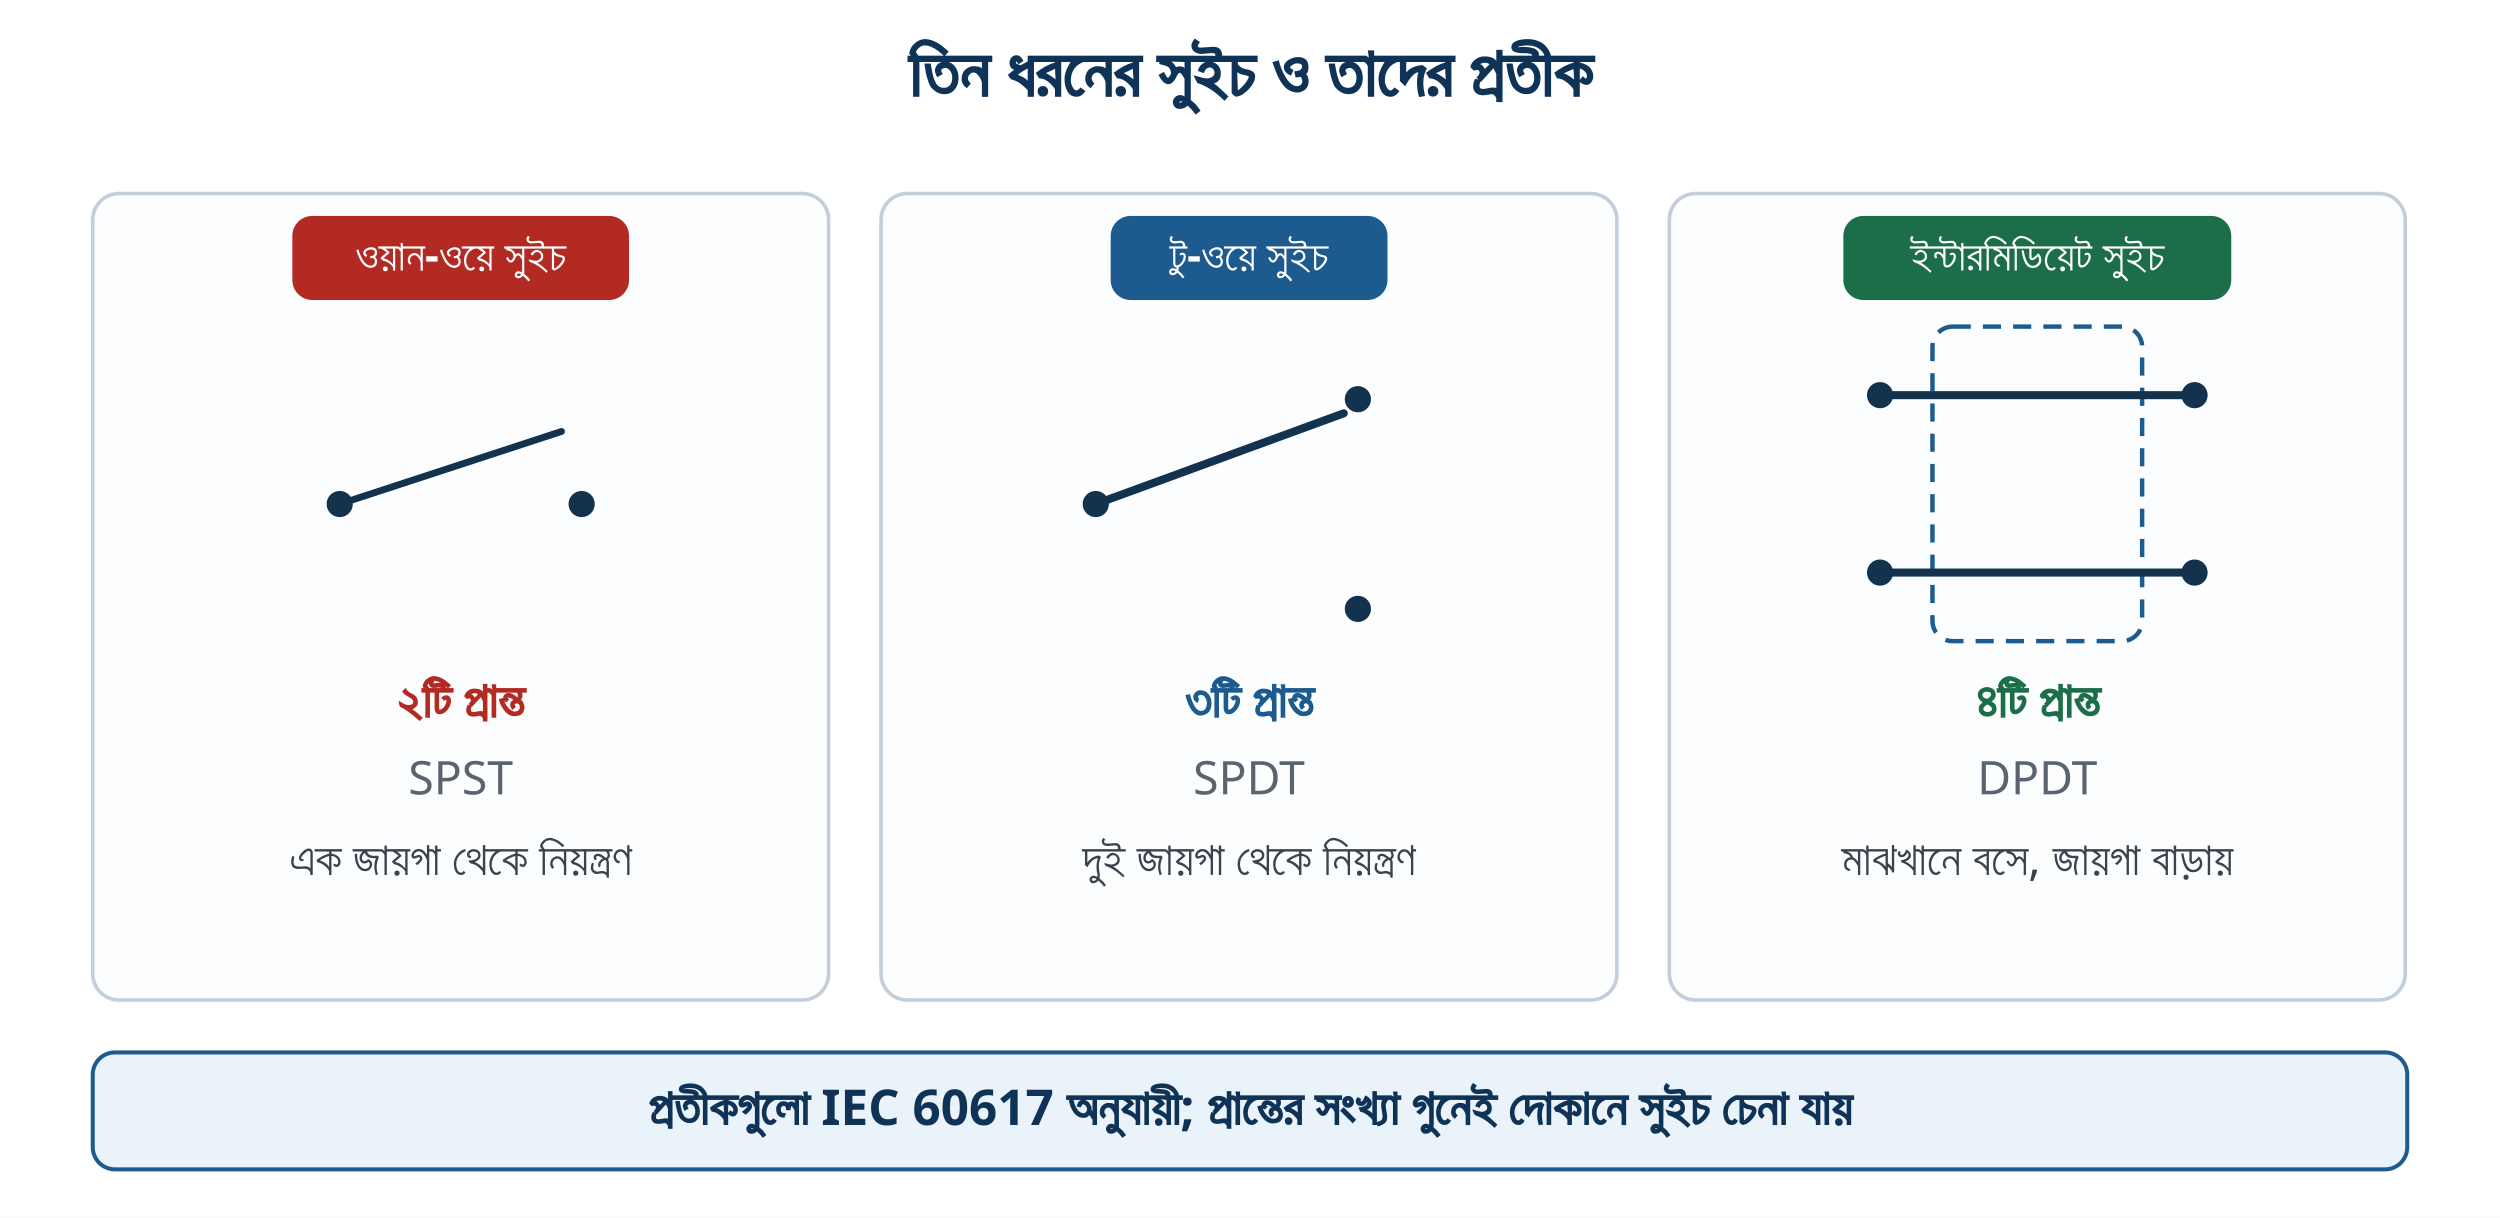
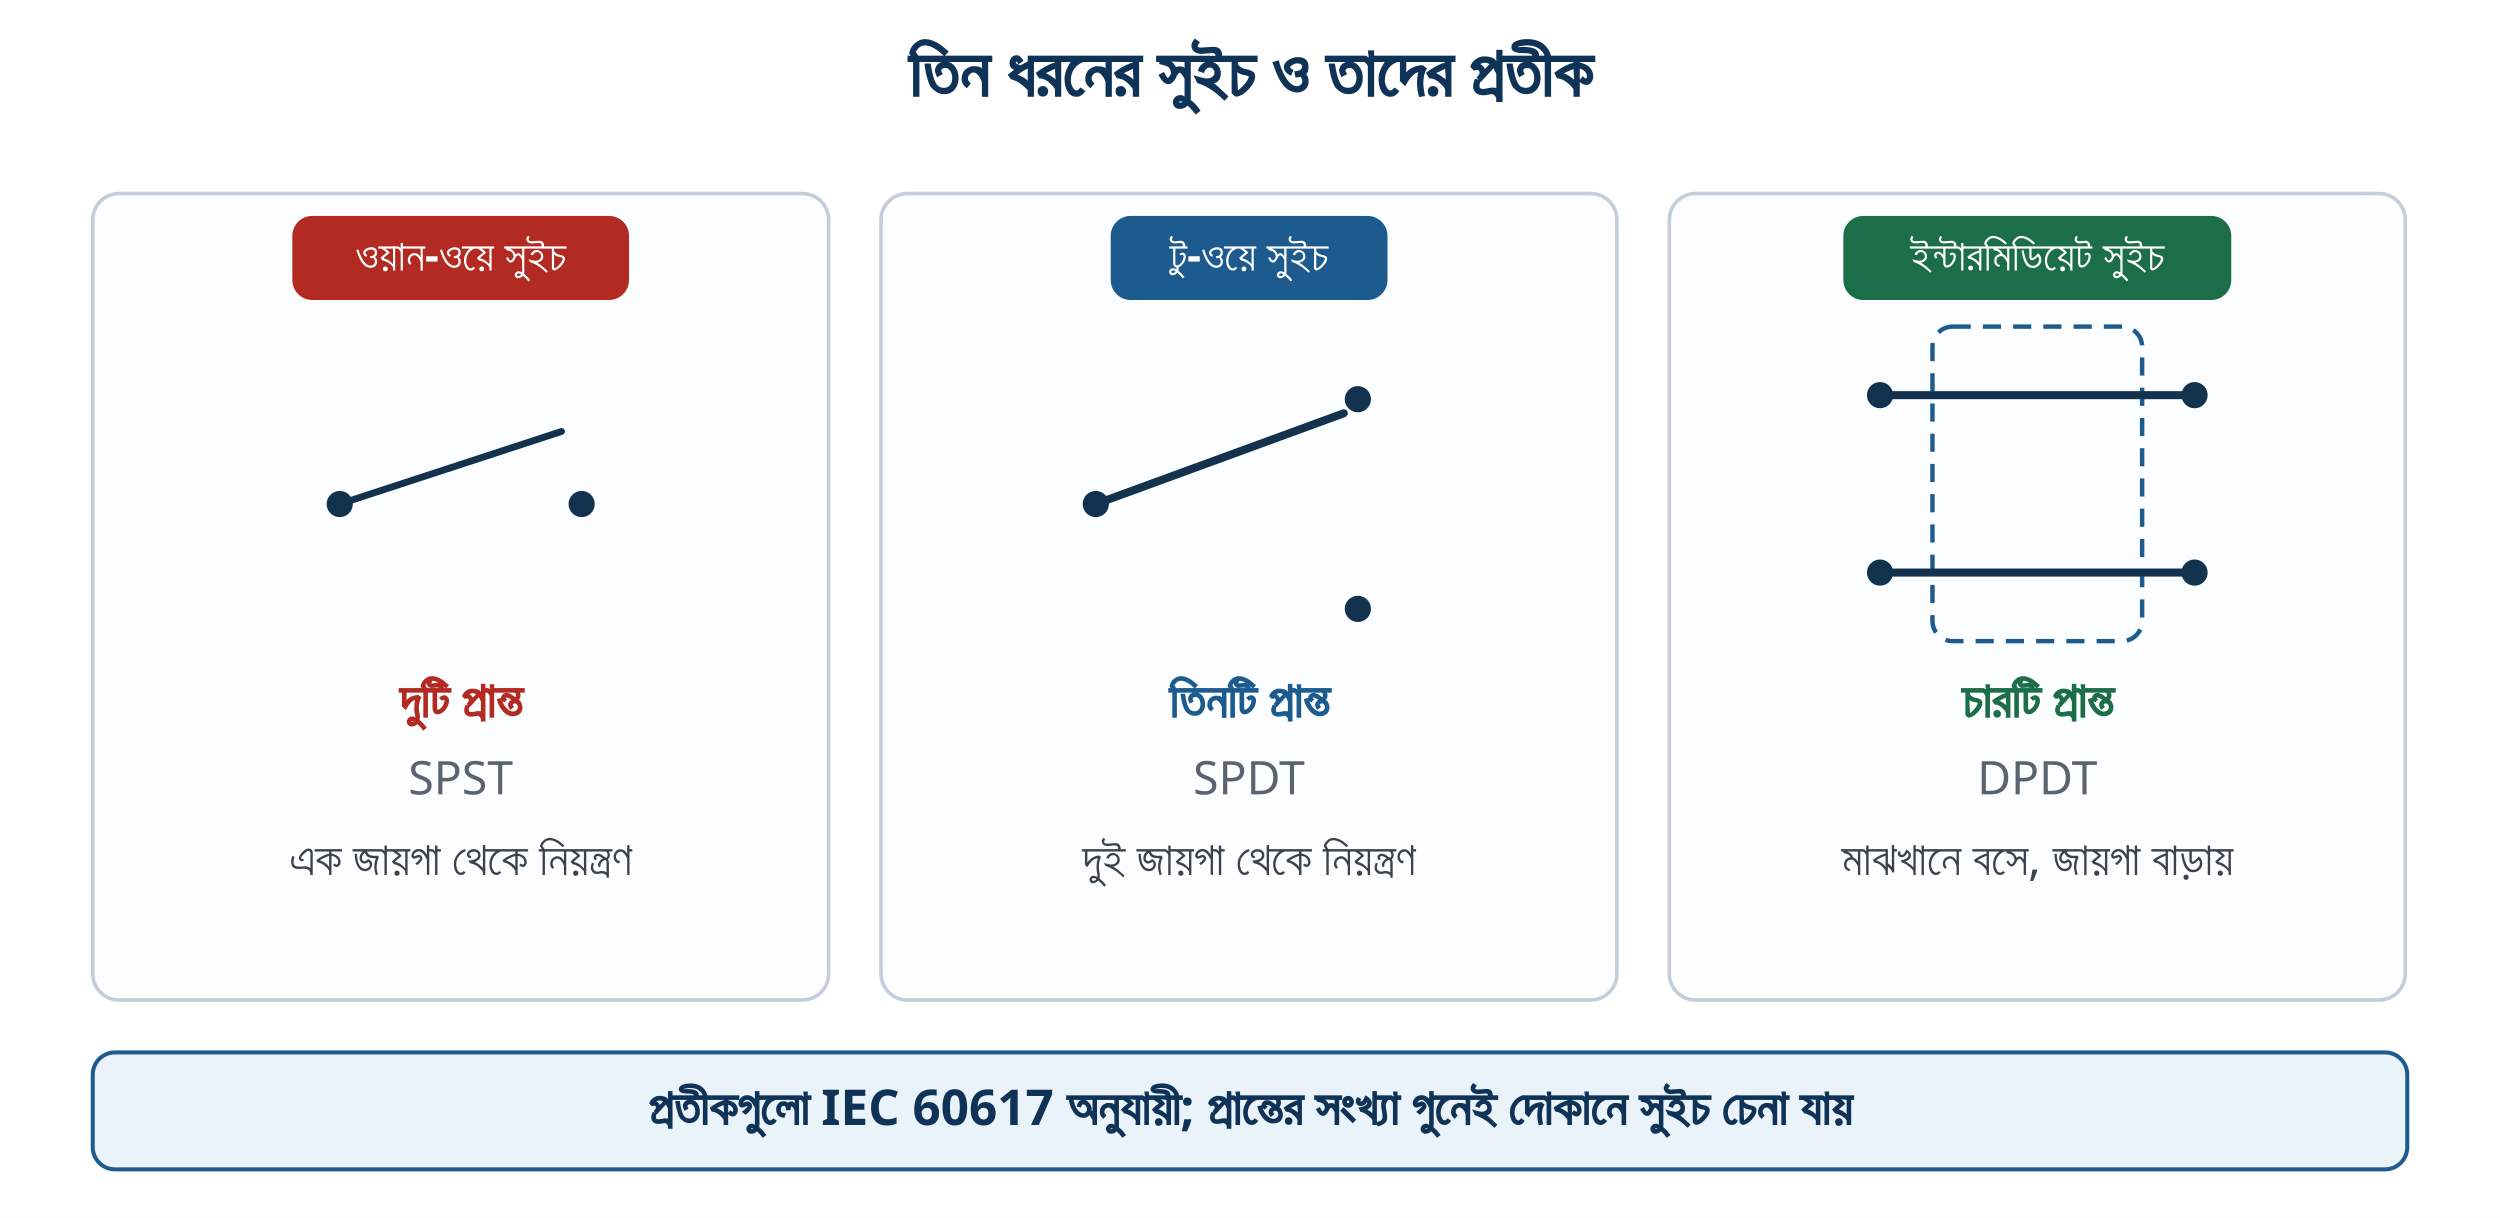
<svg xmlns="http://www.w3.org/2000/svg" width="1240" height="604" viewBox="0 0 1240 604">
  <rect width="1240" height="604" fill="#FFFFFF" />
  <text x="620.0" y="48.0" font-family="Kalpurush" font-size="34" font-weight="700" fill="#0F3357" text-anchor="middle">তিন ধরনের সুইচ ও তাদের প্রতীক</text>
  <rect x="46.0" y="96.0" width="365.0" height="400.0" rx="13" fill="#FCFDFE" stroke="#C3CEDA" stroke-width="1.8" />
  <rect x="145.9" y="108.0" width="165.2" height="39.9" rx="9" fill="#B32A22" stroke="#B32A22" stroke-width="1.8" />
  <text x="228.5" y="134.2" font-family="Kalpurush" font-size="21.5" font-weight="600" fill="#FFFFFF" text-anchor="middle">ওয়ান-ওয়ে সুইচ</text>
  <circle cx="168.5" cy="250.0" r="6.5" fill="#12324D" stroke="none" stroke-width="2" />
  <circle cx="288.5" cy="250.0" r="6.5" fill="#12324D" stroke="none" stroke-width="2" />
  <path d="M 168.5 250 L 278.5 214" fill="none" stroke="#12324D" stroke-width="3.4" stroke-linecap="round" stroke-linejoin="round" />
-   <text x="228.5" y="356.0" font-family="Kalpurush" font-size="24.5" font-weight="700" fill="#B32A22" text-anchor="middle">২টি প্রান্ত</text>
+   <text x="228.5" y="356.0" font-family="Kalpurush" font-size="24.5" font-weight="700" fill="#B32A22" text-anchor="middle">দুটি প্রান্ত</text>
  <text x="228.5" y="394.0" font-family="Kalpurush" font-size="23" font-weight="400" fill="#5A6470" text-anchor="middle">SPST</text>
  <text x="228.5" y="434.0" font-family="Kalpurush" font-size="23" font-weight="400" fill="#39434D" text-anchor="middle">এক জায়গা থেকে নিয়ন্ত্রণ</text>
  <rect x="437.0" y="96.0" width="365.0" height="400.0" rx="13" fill="#FCFDFE" stroke="#C3CEDA" stroke-width="1.8" />
  <rect x="551.8" y="108.0" width="135.5" height="39.9" rx="9" fill="#1D5B8F" stroke="#1D5B8F" stroke-width="1.8" />
  <text x="619.5" y="134.2" font-family="Kalpurush" font-size="21.5" font-weight="600" fill="#FFFFFF" text-anchor="middle">টু-ওয়ে সুইচ</text>
  <circle cx="543.5" cy="250.0" r="6.5" fill="#12324D" stroke="none" stroke-width="2" />
  <circle cx="673.5" cy="198.0" r="6.5" fill="#12324D" stroke="none" stroke-width="2" />
  <circle cx="673.5" cy="302.0" r="6.5" fill="#12324D" stroke="none" stroke-width="2" />
  <path d="M 543.5 250 L 666.5 205" fill="none" stroke="#12324D" stroke-width="4.0" stroke-linecap="round" stroke-linejoin="round" />
-   <text x="619.5" y="356.0" font-family="Kalpurush" font-size="24.5" font-weight="700" fill="#1D5B8F" text-anchor="middle">৩টি প্রান্ত</text>
+   <text x="619.5" y="356.0" font-family="Kalpurush" font-size="24.5" font-weight="700" fill="#1D5B8F" text-anchor="middle">তিনটি প্রান্ত</text>
  <text x="619.5" y="394.0" font-family="Kalpurush" font-size="23" font-weight="400" fill="#5A6470" text-anchor="middle">SPDT</text>
  <text x="619.5" y="434.0" font-family="Kalpurush" font-size="23" font-weight="400" fill="#39434D" text-anchor="middle">দুই জায়গা থেকে নিয়ন্ত্রণ</text>
  <rect x="828.0" y="96.0" width="365.0" height="400.0" rx="13" fill="#FCFDFE" stroke="#C3CEDA" stroke-width="1.8" />
  <rect x="915.2" y="108.0" width="190.6" height="39.9" rx="9" fill="#1B6E47" stroke="#1B6E47" stroke-width="1.8" />
  <text x="1010.5" y="134.2" font-family="Kalpurush" font-size="21.5" font-weight="600" fill="#FFFFFF" text-anchor="middle">ইন্টারমিডিয়েট সুইচ</text>
  <rect x="958.5" y="162.0" width="104.0" height="156.0" rx="10" fill="#FCFDFE" stroke="#1D5B8F" stroke-width="2.2" stroke-dasharray="9 6" />
  <circle cx="932.5" cy="196.0" r="6.5" fill="#12324D" stroke="none" stroke-width="2" />
  <circle cx="1088.5" cy="196.0" r="6.5" fill="#12324D" stroke="none" stroke-width="2" />
  <circle cx="932.5" cy="284.0" r="6.5" fill="#12324D" stroke="none" stroke-width="2" />
  <circle cx="1088.5" cy="284.0" r="6.5" fill="#12324D" stroke="none" stroke-width="2" />
  <path d="M 932.5 196 L 1088.5 196" fill="none" stroke="#12324D" stroke-width="4.0" stroke-linecap="round" stroke-linejoin="round" />
  <path d="M 932.5 284 L 1088.5 284" fill="none" stroke="#12324D" stroke-width="4.0" stroke-linecap="round" stroke-linejoin="round" />
-   <text x="1010.5" y="356.0" font-family="Kalpurush" font-size="24.5" font-weight="700" fill="#1B6E47" text-anchor="middle">৪টি প্রান্ত</text>
+   <text x="1010.5" y="356.0" font-family="Kalpurush" font-size="24.5" font-weight="700" fill="#1B6E47" text-anchor="middle">চারটি প্রান্ত</text>
  <text x="1010.5" y="394.0" font-family="Kalpurush" font-size="23" font-weight="400" fill="#5A6470" text-anchor="middle">DPDT</text>
  <text x="1010.5" y="434.0" font-family="Kalpurush" font-size="23" font-weight="400" fill="#39434D" text-anchor="middle">মাঝখানে বসে, জায়গা বাড়ায়</text>
  <rect x="46.0" y="522.0" width="1148.0" height="58.0" rx="11" fill="#EAF2FA" stroke="#1D5B8F" stroke-width="2" />
  <text x="620.0" y="558.0" font-family="Kalpurush" font-size="24.5" font-weight="700" fill="#0F3357" text-anchor="middle">প্রতীকগুলো IEC 60617 অনুযায়ী; প্রান্তের সংখ্যা গুনেই দোকানে সুইচ চেনা যায়</text>
</svg>
